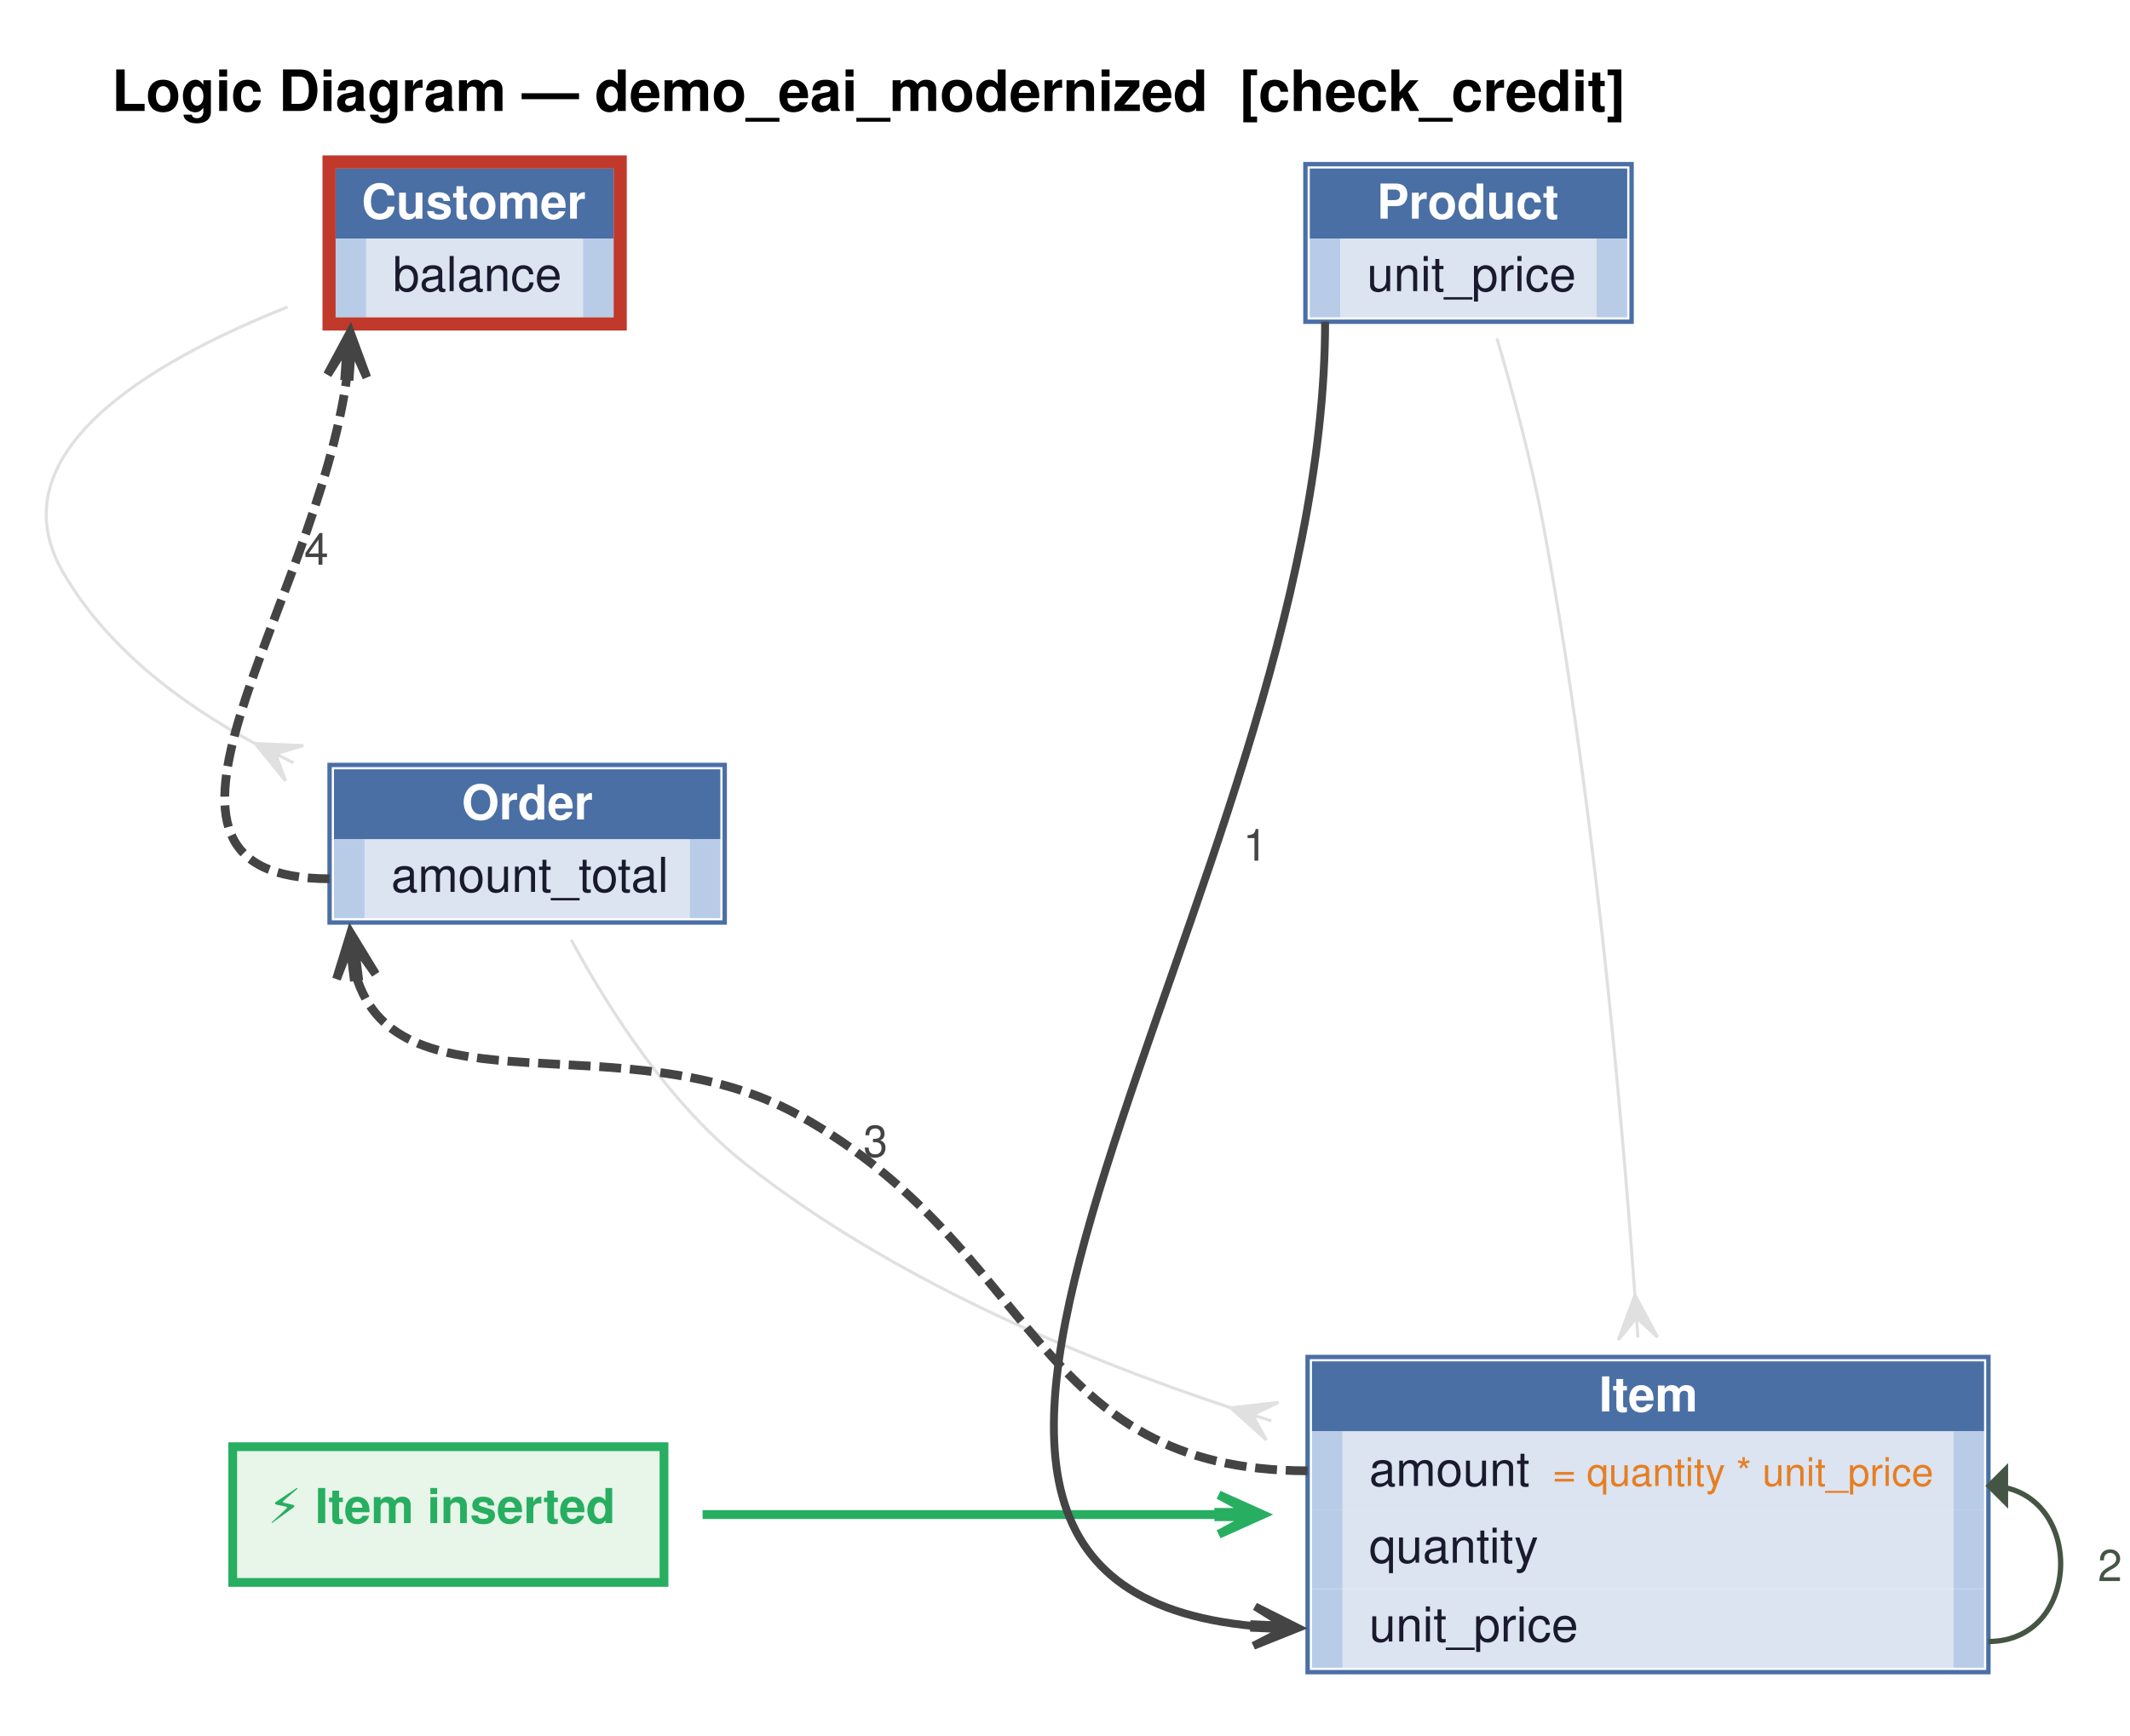
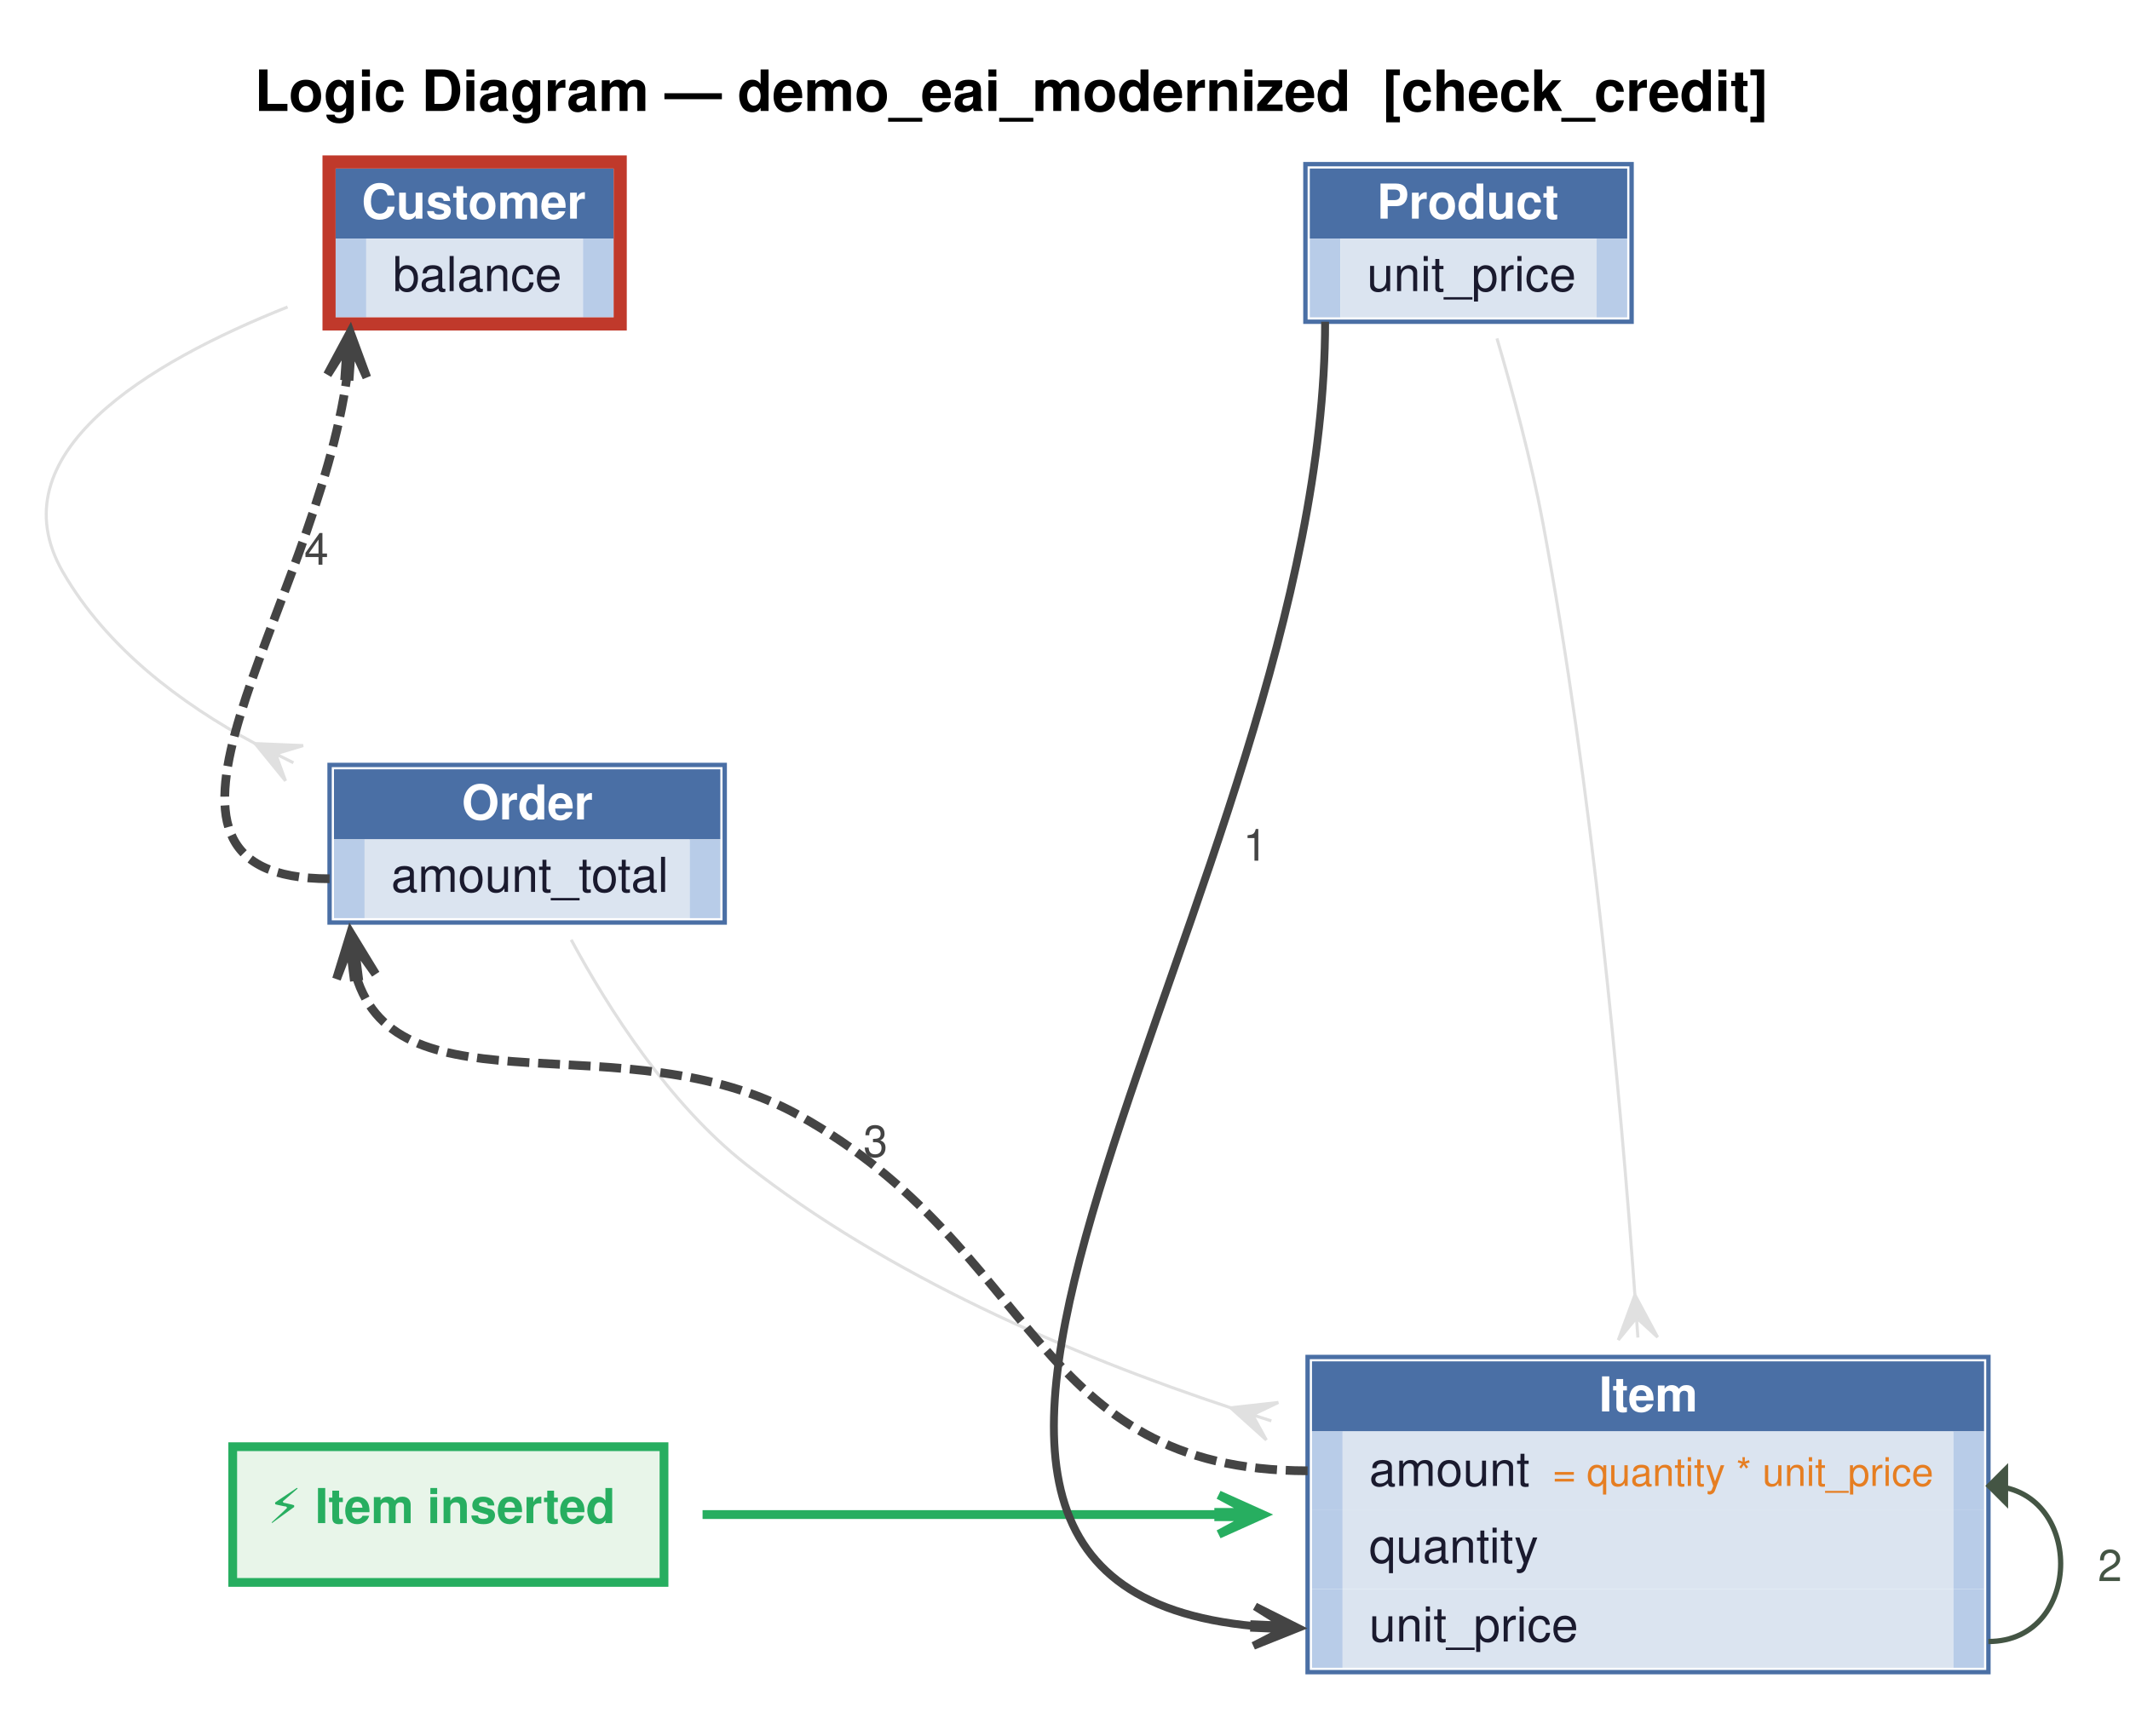
<svg xmlns="http://www.w3.org/2000/svg" width="486pt" height="396pt" viewBox="18.80 18.80 485.82 396.40">
  <g id="graph0" class="graph" transform="scale(1 1) rotate(0) translate(28.8 404.8)">
    <polygon fill="white" stroke="none" points="-28.8,28.8 -28.8,-404.8 480.62,-404.8 480.62,28.8 -28.8,28.8" />
-     <text xml:space="preserve" text-anchor="start" x="15.16" y="-360.65" font-family="Helvetica,sans-Serif" font-weight="bold" font-size="13.00">Logic Diagram — demo_eai_modernized  [check_credit]</text>
+     <text xml:space="preserve" text-anchor="start" x="47.78" y="-360.65" font-family="Helvetica,sans-Serif" font-weight="bold" font-size="13.00">Logic Diagram — demo_eai_modernized  [check_credit]</text>
    <g id="node1" class="node">
      <polygon fill="#e8f5e9" stroke="none" points="41.82,-23.5 41.82,-56.5 142.32,-56.5 142.32,-23.5 41.82,-23.5" />
      <text xml:space="preserve" text-anchor="start" x="50.82" y="-38.05" font-family="Helvetica,sans-Serif" font-weight="bold" font-size="11.00" fill="#27ae60">⚡ Item inserted</text>
      <polygon fill="none" stroke="#27ae60" stroke-width="2" points="42.82,-24.5 42.82,-55.5 141.32,-55.5 141.32,-24.5 42.82,-24.5" />
    </g>
    <g id="node3" class="node">
      <polygon fill="#4a6fa5" stroke="none" points="289.32,-59 289.32,-75 442.82,-75 442.82,-59 289.32,-59" />
      <text xml:space="preserve" text-anchor="start" x="351.82" y="-63.55" font-family="Helvetica,sans-Serif" font-weight="bold" font-size="11.00" fill="white"> Item </text>
      <polygon fill="#b8cce8" stroke="none" points="289.32,-41 289.32,-59 296.32,-59 296.32,-41 289.32,-41" />
      <text xml:space="preserve" text-anchor="start" x="291.32" y="-47" font-family="Helvetica,sans-Serif" font-size="11.00"> </text>
      <polygon fill="#dbe4f0" stroke="none" points="296.32,-41 296.32,-59 435.82,-59 435.82,-41 296.32,-41" />
      <text xml:space="preserve" text-anchor="start" x="299.32" y="-46.55" font-family="Helvetica,sans-Serif" font-size="11.00" fill="#1a1a2e"> amount </text>
      <text xml:space="preserve" text-anchor="start" x="341.32" y="-46.55" font-family="Helvetica,sans-Serif" font-size="11.00"> </text>
      <text xml:space="preserve" text-anchor="start" x="344.32" y="-46.55" font-family="Helvetica,sans-Serif" font-size="9.00" fill="#e67e22">= quantity * unit_price</text>
      <polygon fill="#b8cce8" stroke="none" points="435.82,-41 435.82,-59 442.82,-59 442.82,-41 435.82,-41" />
      <text xml:space="preserve" text-anchor="start" x="437.82" y="-47" font-family="Helvetica,sans-Serif" font-size="11.00"> </text>
      <polygon fill="#b8cce8" stroke="none" points="289.32,-23 289.32,-41 296.32,-41 296.32,-23 289.32,-23" />
      <text xml:space="preserve" text-anchor="start" x="291.32" y="-29" font-family="Helvetica,sans-Serif" font-size="11.00"> </text>
      <polygon fill="#dbe4f0" stroke="none" points="296.32,-23 296.32,-41 435.82,-41 435.82,-23 296.32,-23" />
      <text xml:space="preserve" text-anchor="start" x="299.32" y="-29" font-family="Helvetica,sans-Serif" font-size="11.00" fill="#1a1a2e"> quantity </text>
      <polygon fill="#b8cce8" stroke="none" points="435.82,-23 435.82,-41 442.82,-41 442.82,-23 435.82,-23" />
      <text xml:space="preserve" text-anchor="start" x="437.82" y="-29" font-family="Helvetica,sans-Serif" font-size="11.00"> </text>
      <polygon fill="#b8cce8" stroke="none" points="289.32,-5 289.32,-23 296.32,-23 296.32,-5 289.32,-5" />
      <text xml:space="preserve" text-anchor="start" x="291.32" y="-11" font-family="Helvetica,sans-Serif" font-size="11.00"> </text>
      <polygon fill="#dbe4f0" stroke="none" points="296.32,-5 296.32,-23 435.82,-23 435.82,-5 296.32,-5" />
      <text xml:space="preserve" text-anchor="start" x="299.32" y="-11" font-family="Helvetica,sans-Serif" font-size="11.00" fill="#1a1a2e"> unit_price </text>
      <polygon fill="#b8cce8" stroke="none" points="435.82,-5 435.82,-23 442.82,-23 442.82,-5 435.82,-5" />
      <text xml:space="preserve" text-anchor="start" x="437.82" y="-11" font-family="Helvetica,sans-Serif" font-size="11.00"> </text>
      <polygon fill="none" stroke="#4a6fa5" points="288.32,-4 288.32,-76 443.82,-76 443.82,-4 288.32,-4" />
    </g>
    <g id="edge4" class="edge">
      <path fill="none" stroke="#27ae60" stroke-width="2" d="M150.13,-40C189.5,-40 228.87,-40 268.24,-40" />
      <polygon fill="#27ae60" stroke="#27ae60" stroke-width="2" points="278.02,-40 268.02,-44.5 275.45,-40.5 268.02,-40.5 268.02,-40 268.02,-39.5 275.45,-39.5 268.02,-35.5 278.02,-40" />
    </g>
    <g id="node2" class="node">
      <polygon fill="#4a6fa5" stroke="none" points="66.32,-331.5 66.32,-347.5 129.82,-347.5 129.82,-331.5 66.32,-331.5" />
      <text xml:space="preserve" text-anchor="start" x="69.19" y="-336.05" font-family="Helvetica,sans-Serif" font-weight="bold" font-size="11.00" fill="white"> Customer </text>
      <polygon fill="#b8cce8" stroke="none" points="66.32,-313.5 66.32,-331.5 73.32,-331.5 73.32,-313.5 66.32,-313.5" />
      <text xml:space="preserve" text-anchor="start" x="68.32" y="-319.5" font-family="Helvetica,sans-Serif" font-size="11.00"> </text>
      <polygon fill="#dbe4f0" stroke="none" points="73.32,-313.5 73.32,-331.5 122.82,-331.5 122.82,-313.5 73.32,-313.5" />
      <text xml:space="preserve" text-anchor="start" x="76.32" y="-319.5" font-family="Helvetica,sans-Serif" font-size="11.00" fill="#1a1a2e"> balance </text>
      <polygon fill="#b8cce8" stroke="none" points="122.82,-313.5 122.82,-331.5 129.82,-331.5 129.82,-313.5 122.82,-313.5" />
      <text xml:space="preserve" text-anchor="start" x="124.82" y="-319.5" font-family="Helvetica,sans-Serif" font-size="11.00"> </text>
      <polygon fill="none" stroke="#c0392b" stroke-width="3" points="64.82,-312 64.82,-349 131.32,-349 131.32,-312 64.82,-312" />
    </g>
    <g id="node4" class="node">
      <polygon fill="#4a6fa5" stroke="none" points="65.94,-194.25 65.94,-210.25 154.19,-210.25 154.19,-194.25 65.94,-194.25" />
      <text xml:space="preserve" text-anchor="start" x="92.07" y="-198.8" font-family="Helvetica,sans-Serif" font-weight="bold" font-size="11.00" fill="white"> Order </text>
      <polygon fill="#b8cce8" stroke="none" points="65.94,-176.25 65.94,-194.25 72.94,-194.25 72.94,-176.25 65.94,-176.25" />
      <text xml:space="preserve" text-anchor="start" x="67.94" y="-182.25" font-family="Helvetica,sans-Serif" font-size="11.00"> </text>
      <polygon fill="#dbe4f0" stroke="none" points="72.94,-176.25 72.94,-194.25 147.19,-194.25 147.19,-176.25 72.94,-176.25" />
      <text xml:space="preserve" text-anchor="start" x="75.94" y="-182.25" font-family="Helvetica,sans-Serif" font-size="11.00" fill="#1a1a2e"> amount_total </text>
      <polygon fill="#b8cce8" stroke="none" points="147.19,-176.25 147.19,-194.25 154.19,-194.25 154.19,-176.25 147.19,-176.25" />
      <text xml:space="preserve" text-anchor="start" x="149.19" y="-182.25" font-family="Helvetica,sans-Serif" font-size="11.00"> </text>
      <polygon fill="none" stroke="#4a6fa5" points="64.94,-175.25 64.94,-211.25 155.19,-211.25 155.19,-175.25 64.94,-175.25" />
    </g>
    <g id="edge1" class="edge">
      <path fill="none" stroke="#e0e0e0" stroke-width="0.7" d="M271.12,-64.27C233.88,-76.6 192.42,-94.59 160.07,-120 142.56,-133.76 128.76,-155.32 120.13,-171.31" />
      <polygon fill="#e0e0e0" stroke="#e0e0e0" stroke-width="0.7" points="270.74,-64.39 281.64,-65.61 275.73,-62.79 280.04,-61.4 280.04,-61.4 280.04,-61.4 275.73,-62.79 278.89,-57.04 270.74,-64.39" />
    </g>
    <g id="edge6" class="edge">
      <path fill="none" stroke="#444444" stroke-width="2" stroke-dasharray="5,2" d="M288.32,-50C225.28,-50 227.16,-100.61 172.07,-131.25 132.76,-153.11 80.42,-130.73 70.94,-163.28" />
      <polygon fill="#444444" stroke="#444444" stroke-width="2" points="69.75,-172.83 66.53,-162.35 69.57,-170.23 70.49,-162.85 70.99,-162.91 71.49,-162.97 70.56,-170.35 75.46,-163.47 69.75,-172.83" />
      <text xml:space="preserve" text-anchor="middle" x="189.63" y="-121.75" font-family="Helvetica,sans-Serif" font-size="10.00" fill="#444444">3</text>
    </g>
    <g id="node5" class="node">
      <polygon fill="#4a6fa5" stroke="none" points="288.82,-331.5 288.82,-347.5 361.32,-347.5 361.32,-331.5 288.82,-331.5" />
      <text xml:space="preserve" text-anchor="start" x="301.07" y="-336.05" font-family="Helvetica,sans-Serif" font-weight="bold" font-size="11.00" fill="white"> Product </text>
      <polygon fill="#b8cce8" stroke="none" points="288.82,-313.5 288.82,-331.5 295.82,-331.5 295.82,-313.5 288.82,-313.5" />
      <text xml:space="preserve" text-anchor="start" x="290.82" y="-319.5" font-family="Helvetica,sans-Serif" font-size="11.00"> </text>
      <polygon fill="#dbe4f0" stroke="none" points="295.82,-313.5 295.82,-331.5 354.32,-331.5 354.32,-313.5 295.82,-313.5" />
      <text xml:space="preserve" text-anchor="start" x="298.82" y="-319.5" font-family="Helvetica,sans-Serif" font-size="11.00" fill="#1a1a2e"> unit_price </text>
      <polygon fill="#b8cce8" stroke="none" points="354.32,-313.5 354.32,-331.5 361.32,-331.5 361.32,-313.5 354.32,-313.5" />
      <text xml:space="preserve" text-anchor="start" x="356.32" y="-319.5" font-family="Helvetica,sans-Serif" font-size="11.00"> </text>
      <polygon fill="none" stroke="#4a6fa5" points="287.82,-312.5 287.82,-348.5 362.32,-348.5 362.32,-312.5 287.82,-312.5" />
    </g>
    <g id="edge2" class="edge">
      <path fill="none" stroke="#e0e0e0" stroke-width="0.7" d="M363.07,-90.24C359.75,-136.14 353.31,-206.36 342.07,-266.5 339.41,-280.75 335.16,-296.5 331.57,-308.69" />
      <polygon fill="#e0e0e0" stroke="#e0e0e0" stroke-width="0.7" points="363.08,-90.18 368.26,-80.52 363.44,-84.96 363.76,-80.44 363.76,-80.44 363.76,-80.44 363.44,-84.96 359.29,-79.89 363.08,-90.18" />
    </g>
    <g id="edge3" class="edge">
      <path fill="none" stroke="#e0e0e0" stroke-width="0.7" d="M48.03,-216.08C30.74,-225.36 13.98,-238.11 4.07,-255.25 -11.6,-282.34 23.64,-303.24 55.35,-315.87" />
      <polygon fill="#e0e0e0" stroke="#e0e0e0" stroke-width="0.7" points="47.94,-216.13 58.9,-215.67 52.62,-213.78 56.68,-211.75 56.68,-211.75 56.68,-211.75 52.62,-213.78 54.87,-207.62 47.94,-216.13" />
    </g>
    <g id="edge7" class="edge">
      <path fill="none" stroke="#444444" stroke-width="2" stroke-dasharray="5,2" d="M64.94,-185.25C12.33,-185.25 61.76,-246.32 68.97,-300.38" />
      <polygon fill="#444444" stroke="#444444" stroke-width="2" points="69.65,-310.07 64.46,-300.41 68.97,-307.55 68.45,-300.13 68.95,-300.09 69.45,-300.06 69.97,-307.48 73.44,-299.78 69.65,-310.07" />
      <text xml:space="preserve" text-anchor="middle" x="61.93" y="-257" font-family="Helvetica,sans-Serif" font-size="10.00" fill="#444444">4</text>
    </g>
    <g id="edge5" class="edge">
      <path fill="none" stroke="#444444" stroke-width="1.8" d="M292.32,-312.5C292.32,-184.1 164.31,-24.65 276.32,-14.51" />
      <polygon fill="#444444" stroke="#444444" stroke-width="1.8" points="286.13,-14.09 276.33,-19.01 283.34,-14.61 276.15,-14.92 276.14,-14.52 276.12,-14.12 283.31,-13.81 275.95,-10.02 286.13,-14.09" />
      <text xml:space="preserve" text-anchor="middle" x="276.37" y="-189.38" font-family="Helvetica,sans-Serif" font-size="10.00" fill="#444444">1</text>
    </g>
    <path d="M443.82,-11.0 C465.82,-11.0 465.82,-46.55 443.82,-46.55" stroke="#445544" stroke-width="1.2" fill="none" />
    <polygon points="443.82,-46.55 447.82,-50.55 447.82,-42.55" stroke="#445544" fill="#445544" />
    <text x="468.8" y="-24.8" font-family="Helvetica,sans-Serif" font-size="10" fill="#445544">2</text>
  </g>
</svg>
